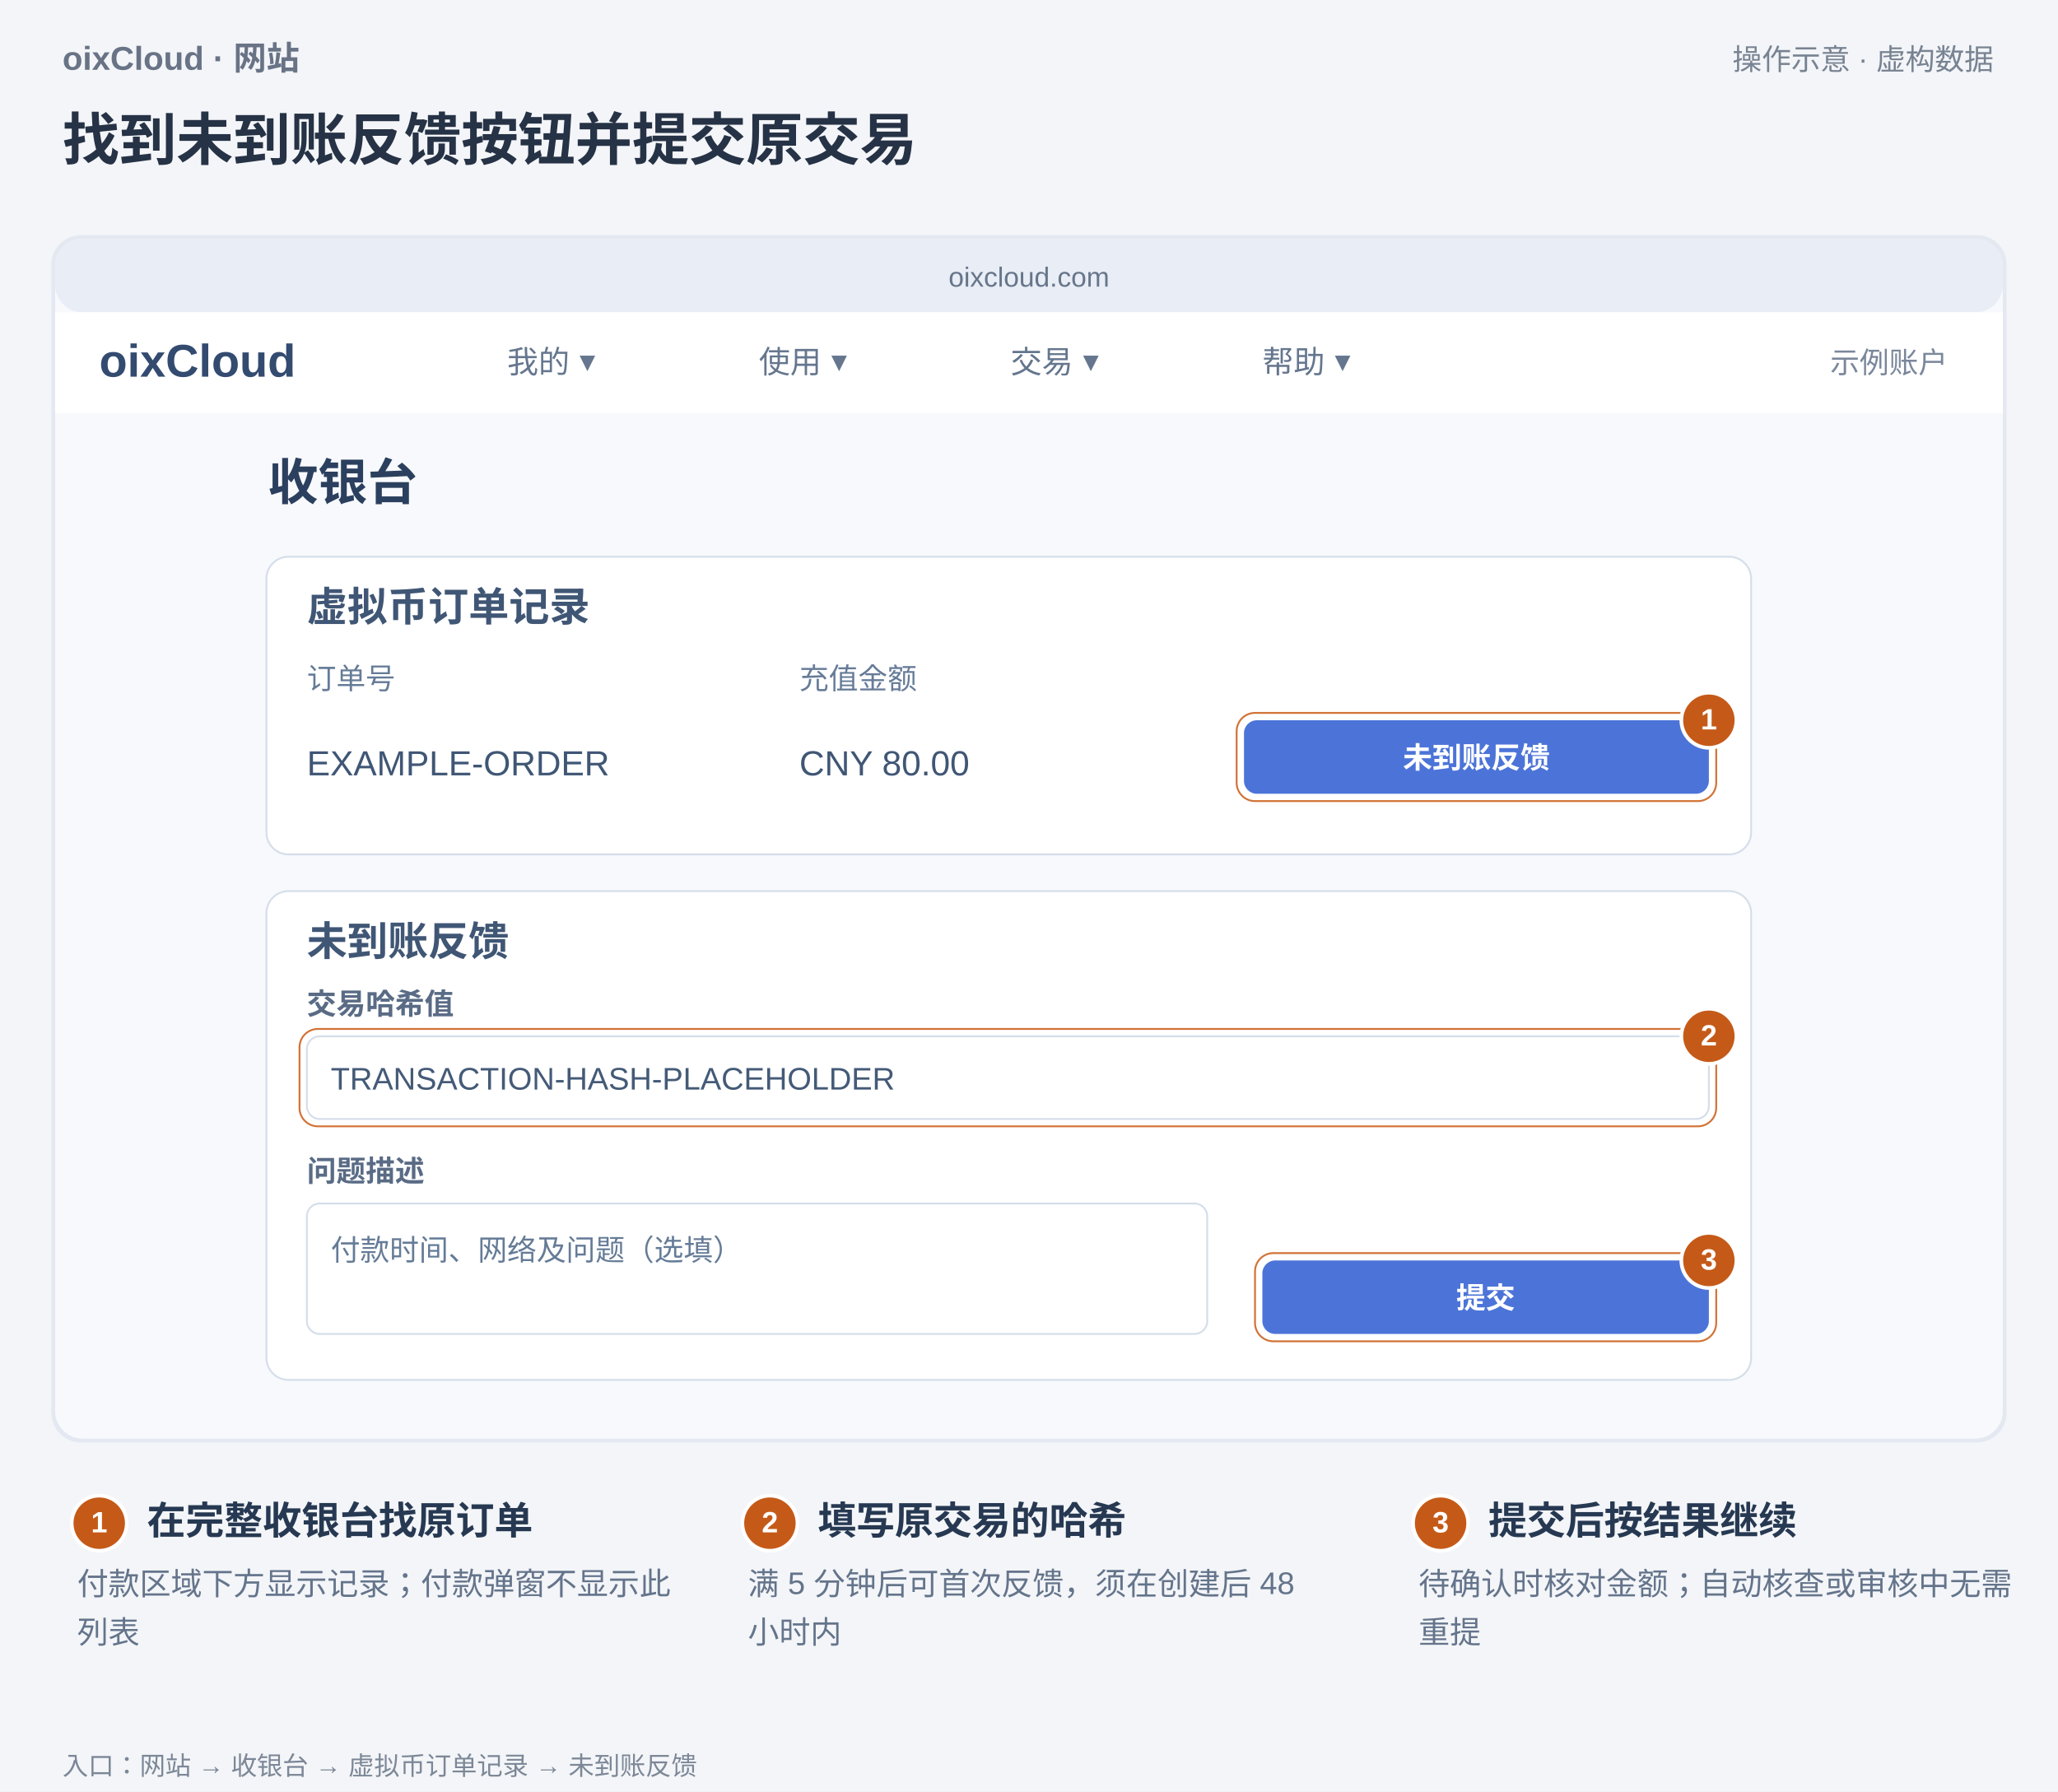
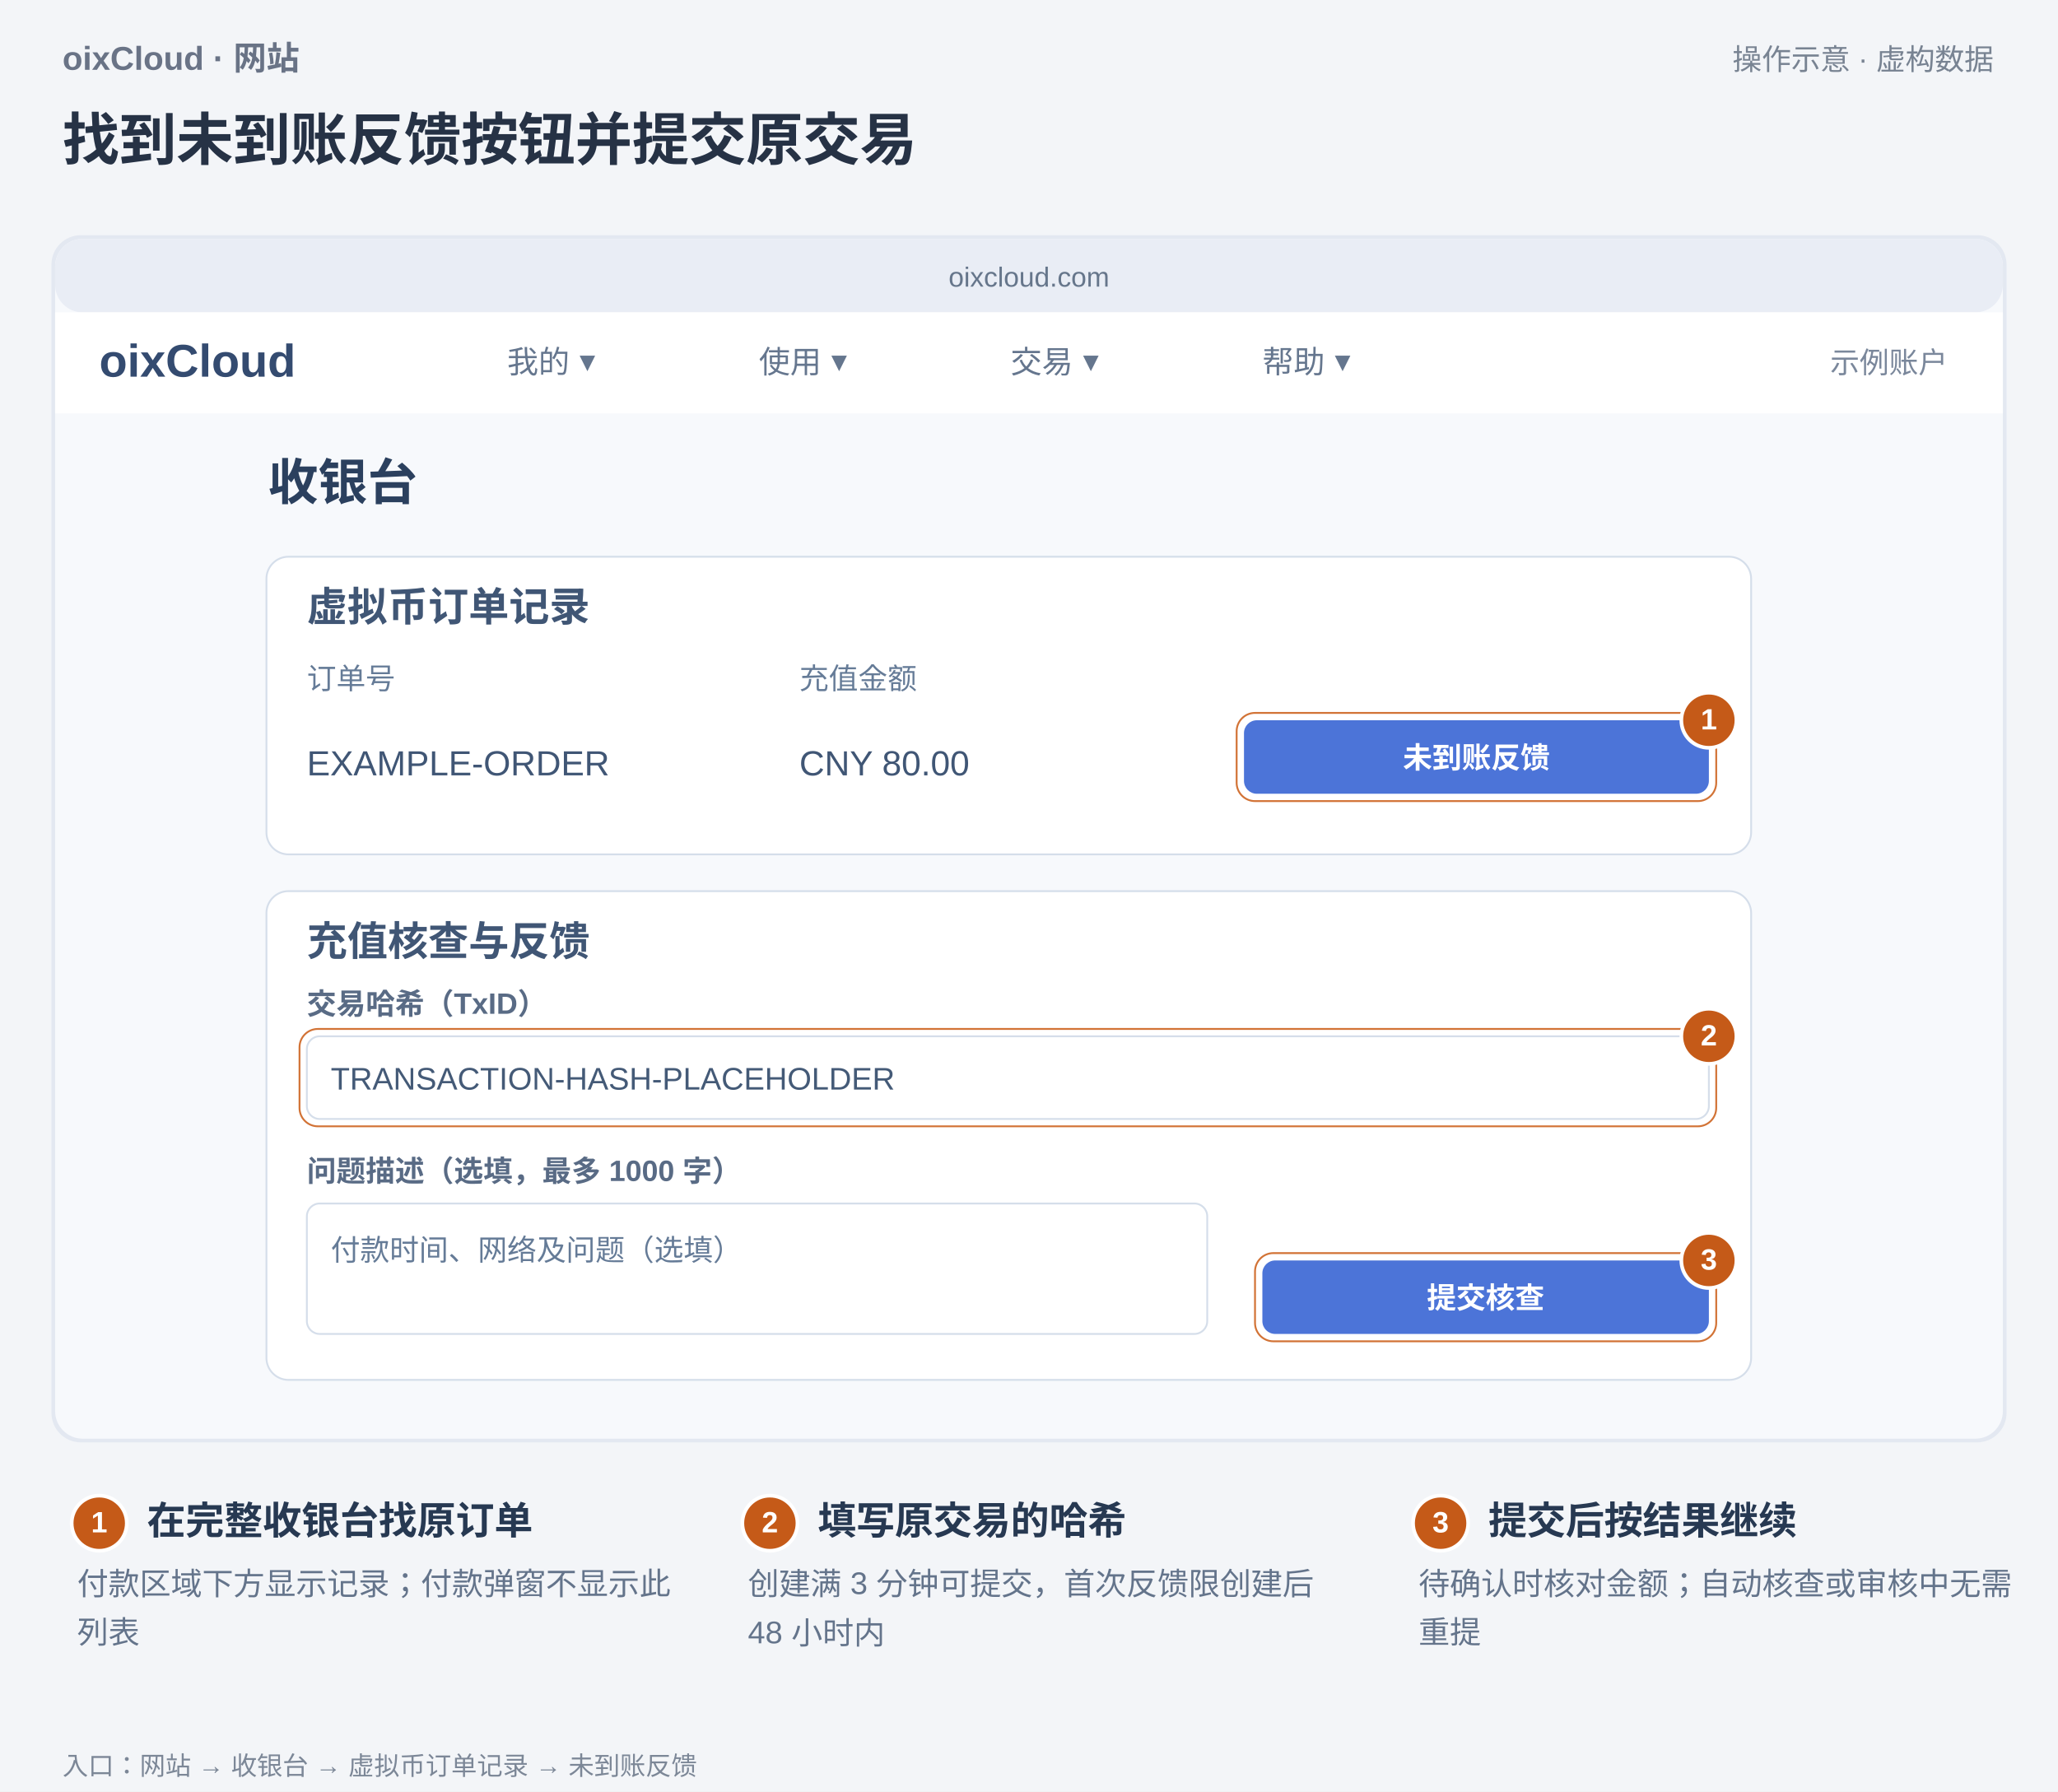
<svg xmlns="http://www.w3.org/2000/svg" width="1120" height="975" viewBox="0 0 1120 975" role="img" aria-labelledby="title desc">
  <g font-family="-apple-system,BlinkMacSystemFont,'PingFang SC','Segoe UI',Arial,sans-serif">
    <rect x="0" y="0" width="1120" height="975" rx="0" fill="#f3f5f8" stroke="none" />
    <text x="34" y="38" font-size="18" fill="#697386" font-weight="600" text-anchor="start">oixCloud · 网站</text>
    <text x="1085" y="38" font-size="16" fill="#788392" font-weight="500" text-anchor="end">操作示意 · 虚构数据</text>
    <text x="34" y="87" font-size="31" fill="#263245" font-weight="700" text-anchor="start">找到未到账反馈按钮并提交原交易</text>
    <rect x="28" y="128" width="1064" height="657" rx="16" fill="#e3e8f1" stroke="none" />
    <rect x="30" y="130" width="1060" height="653" rx="15" fill="#f7f9fc" stroke="none" />
    <rect x="30" y="130" width="1060" height="40" rx="15" fill="#e9edf5" stroke="none" />
    <text x="560" y="156" font-size="15" fill="#66768b" font-weight="500" text-anchor="middle">oixcloud.com</text>
    <rect x="30" y="170" width="1060" height="55" rx="0" fill="#fff" stroke="none" />
    <text x="54" y="205" font-size="25" fill="#344b70" font-weight="700" text-anchor="start">oixCloud</text>
    <text x="276" y="203" font-size="17" fill="#65768e" font-weight="400" text-anchor="start">我的 ▾</text>
    <text x="413" y="203" font-size="17" fill="#65768e" font-weight="400" text-anchor="start">使用 ▾</text>
    <text x="550" y="203" font-size="17" fill="#65768e" font-weight="400" text-anchor="start">交易 ▾</text>
    <text x="687" y="203" font-size="17" fill="#65768e" font-weight="400" text-anchor="start">帮助 ▾</text>
    <text x="1060" y="203" font-size="16" fill="#7a879b" font-weight="500" text-anchor="end">示例账户</text>
    <text x="146" y="272" font-size="27" fill="#2b405e" font-weight="650" text-anchor="start">收银台</text>
    <g transform="translate(-100 0)">
      <rect x="245" y="303" width="808" height="162" rx="12" fill="#fff" stroke="#d5deea" />
      <text x="267" y="338" font-size="22" fill="#405675" font-weight="600" text-anchor="start">虚拟币订单记录</text>
      <text x="267" y="375" font-size="16" fill="#657b97" font-weight="400" text-anchor="start">订单号</text>
      <text x="535" y="375" font-size="16" fill="#657b97" font-weight="400" text-anchor="start">充值金额</text>
      <text x="267" y="422" font-size="19" fill="#405675" font-weight="400" text-anchor="start">EXAMPLE-ORDER</text>
      <text x="535" y="422" font-size="19" fill="#405675" font-weight="400" text-anchor="start">CNY 80.00</text>
      <rect x="777" y="392" width="253" height="40" rx="7" fill="#4c74d8" stroke="none" />
      <text x="903.5" y="418" font-size="16" fill="#fff" font-weight="600" text-anchor="middle">未到账反馈</text>
      <rect x="773" y="388" width="261" height="48" rx="10" fill="none" stroke="#d27336" />
      <circle cx="1030" cy="392" r="15" fill="#c55a18" stroke="#fff" stroke-width="2" />
      <text x="1030" y="397" font-size="16" fill="#fff" font-weight="700" text-anchor="middle">1</text>
      <rect x="245" y="485" width="808" height="266" rx="12" fill="#fff" stroke="#d5deea" />
-       <text x="267" y="520" font-size="22" fill="#405675" font-weight="600" text-anchor="start">未到账反馈</text>
-       <text x="267" y="552" font-size="16" fill="#596b85" font-weight="600" text-anchor="start">交易哈希值</text>
+       <text x="267" y="520" font-size="22" fill="#405675" font-weight="600" text-anchor="start">充值核查与反馈</text>
+       <text x="267" y="552" font-size="16" fill="#596b85" font-weight="600" text-anchor="start">交易哈希（TxID）</text>
      <rect x="267" y="564" width="763" height="45" rx="7" fill="#fff" stroke="#d5deea" />
      <text x="280" y="593" font-size="17" fill="#445a77" font-weight="400" text-anchor="start">TRANSACTION-HASH-PLACEHOLDER</text>
      <rect x="263" y="560" width="771" height="53" rx="10" fill="none" stroke="#d27336" />
      <circle cx="1030" cy="564" r="15" fill="#c55a18" stroke="#fff" stroke-width="2" />
      <text x="1030" y="569" font-size="16" fill="#fff" font-weight="700" text-anchor="middle">2</text>
-       <text x="267" y="643" font-size="16" fill="#596b85" font-weight="600" text-anchor="start">问题描述</text>
+       <text x="267" y="643" font-size="16" fill="#596b85" font-weight="600" text-anchor="start">问题描述（选填，最多 1000 字）</text>
      <rect x="267" y="655" width="490" height="71" rx="7" fill="#fff" stroke="#d5deea" />
      <text x="280" y="686" font-size="16" fill="#657b97" font-weight="400" text-anchor="start">付款时间、网络及问题（选填）</text>
      <rect x="787" y="686" width="243" height="40" rx="7" fill="#4c74d8" stroke="none" />
-       <text x="908.5" y="712" font-size="16" fill="#fff" font-weight="600" text-anchor="middle">提交</text>
+       <text x="908.5" y="712" font-size="16" fill="#fff" font-weight="600" text-anchor="middle">提交核查</text>
      <rect x="783" y="682" width="251" height="48" rx="10" fill="none" stroke="#d27336" />
      <circle cx="1030" cy="686" r="15" fill="#c55a18" stroke="#fff" stroke-width="2" />
      <text x="1030" y="691" font-size="16" fill="#fff" font-weight="700" text-anchor="middle">3</text>
    </g>
    <circle cx="54" cy="829" r="15" fill="#c55a18" stroke="#fff" stroke-width="2" />
    <text x="54" y="834" font-size="16" fill="#fff" font-weight="700" text-anchor="middle">1</text>
    <text x="80" y="835" font-size="21" fill="#273952" font-weight="600" text-anchor="start">在完整收银台找原订单</text>
    <text x="42" y="868" font-size="17" fill="#64748b" font-weight="400" text-anchor="start">付款区域下方显示记录；付款弹窗不显示此</text>
    <text x="42" y="894.35" font-size="17" fill="#64748b" font-weight="400" text-anchor="start">列表</text>
    <circle cx="419" cy="829" r="15" fill="#c55a18" stroke="#fff" stroke-width="2" />
    <text x="419" y="834" font-size="16" fill="#fff" font-weight="700" text-anchor="middle">2</text>
    <text x="445" y="835" font-size="21" fill="#273952" font-weight="600" text-anchor="start">填写原交易的哈希</text>
-     <text x="407" y="868" font-size="17" fill="#64748b" font-weight="400" text-anchor="start">满 5 分钟后可首次反馈，须在创建后 48</text>
-     <text x="407" y="894.35" font-size="17" fill="#64748b" font-weight="400" text-anchor="start">小时内</text>
+     <text x="407" y="868" font-size="17" fill="#64748b" font-weight="400" text-anchor="start">创建满 3 分钟可提交，首次反馈限创建后</text>
+     <text x="407" y="894.35" font-size="17" fill="#64748b" font-weight="400" text-anchor="start"> 48 小时内</text>
    <circle cx="784" cy="829" r="15" fill="#c55a18" stroke="#fff" stroke-width="2" />
    <text x="784" y="834" font-size="16" fill="#fff" font-weight="700" text-anchor="middle">3</text>
    <text x="810" y="835" font-size="21" fill="#273952" font-weight="600" text-anchor="start">提交后按结果继续</text>
    <text x="772" y="868" font-size="17" fill="#64748b" font-weight="400" text-anchor="start">待确认时核对金额；自动核查或审核中无需</text>
    <text x="772" y="894.35" font-size="17" fill="#64748b" font-weight="400" text-anchor="start">重提</text>
    <text x="34" y="966" font-size="14" fill="#7c8797" font-weight="400" text-anchor="start">入口：网站 → 收银台 → 虚拟币订单记录 → 未到账反馈</text>
  </g>
</svg>
